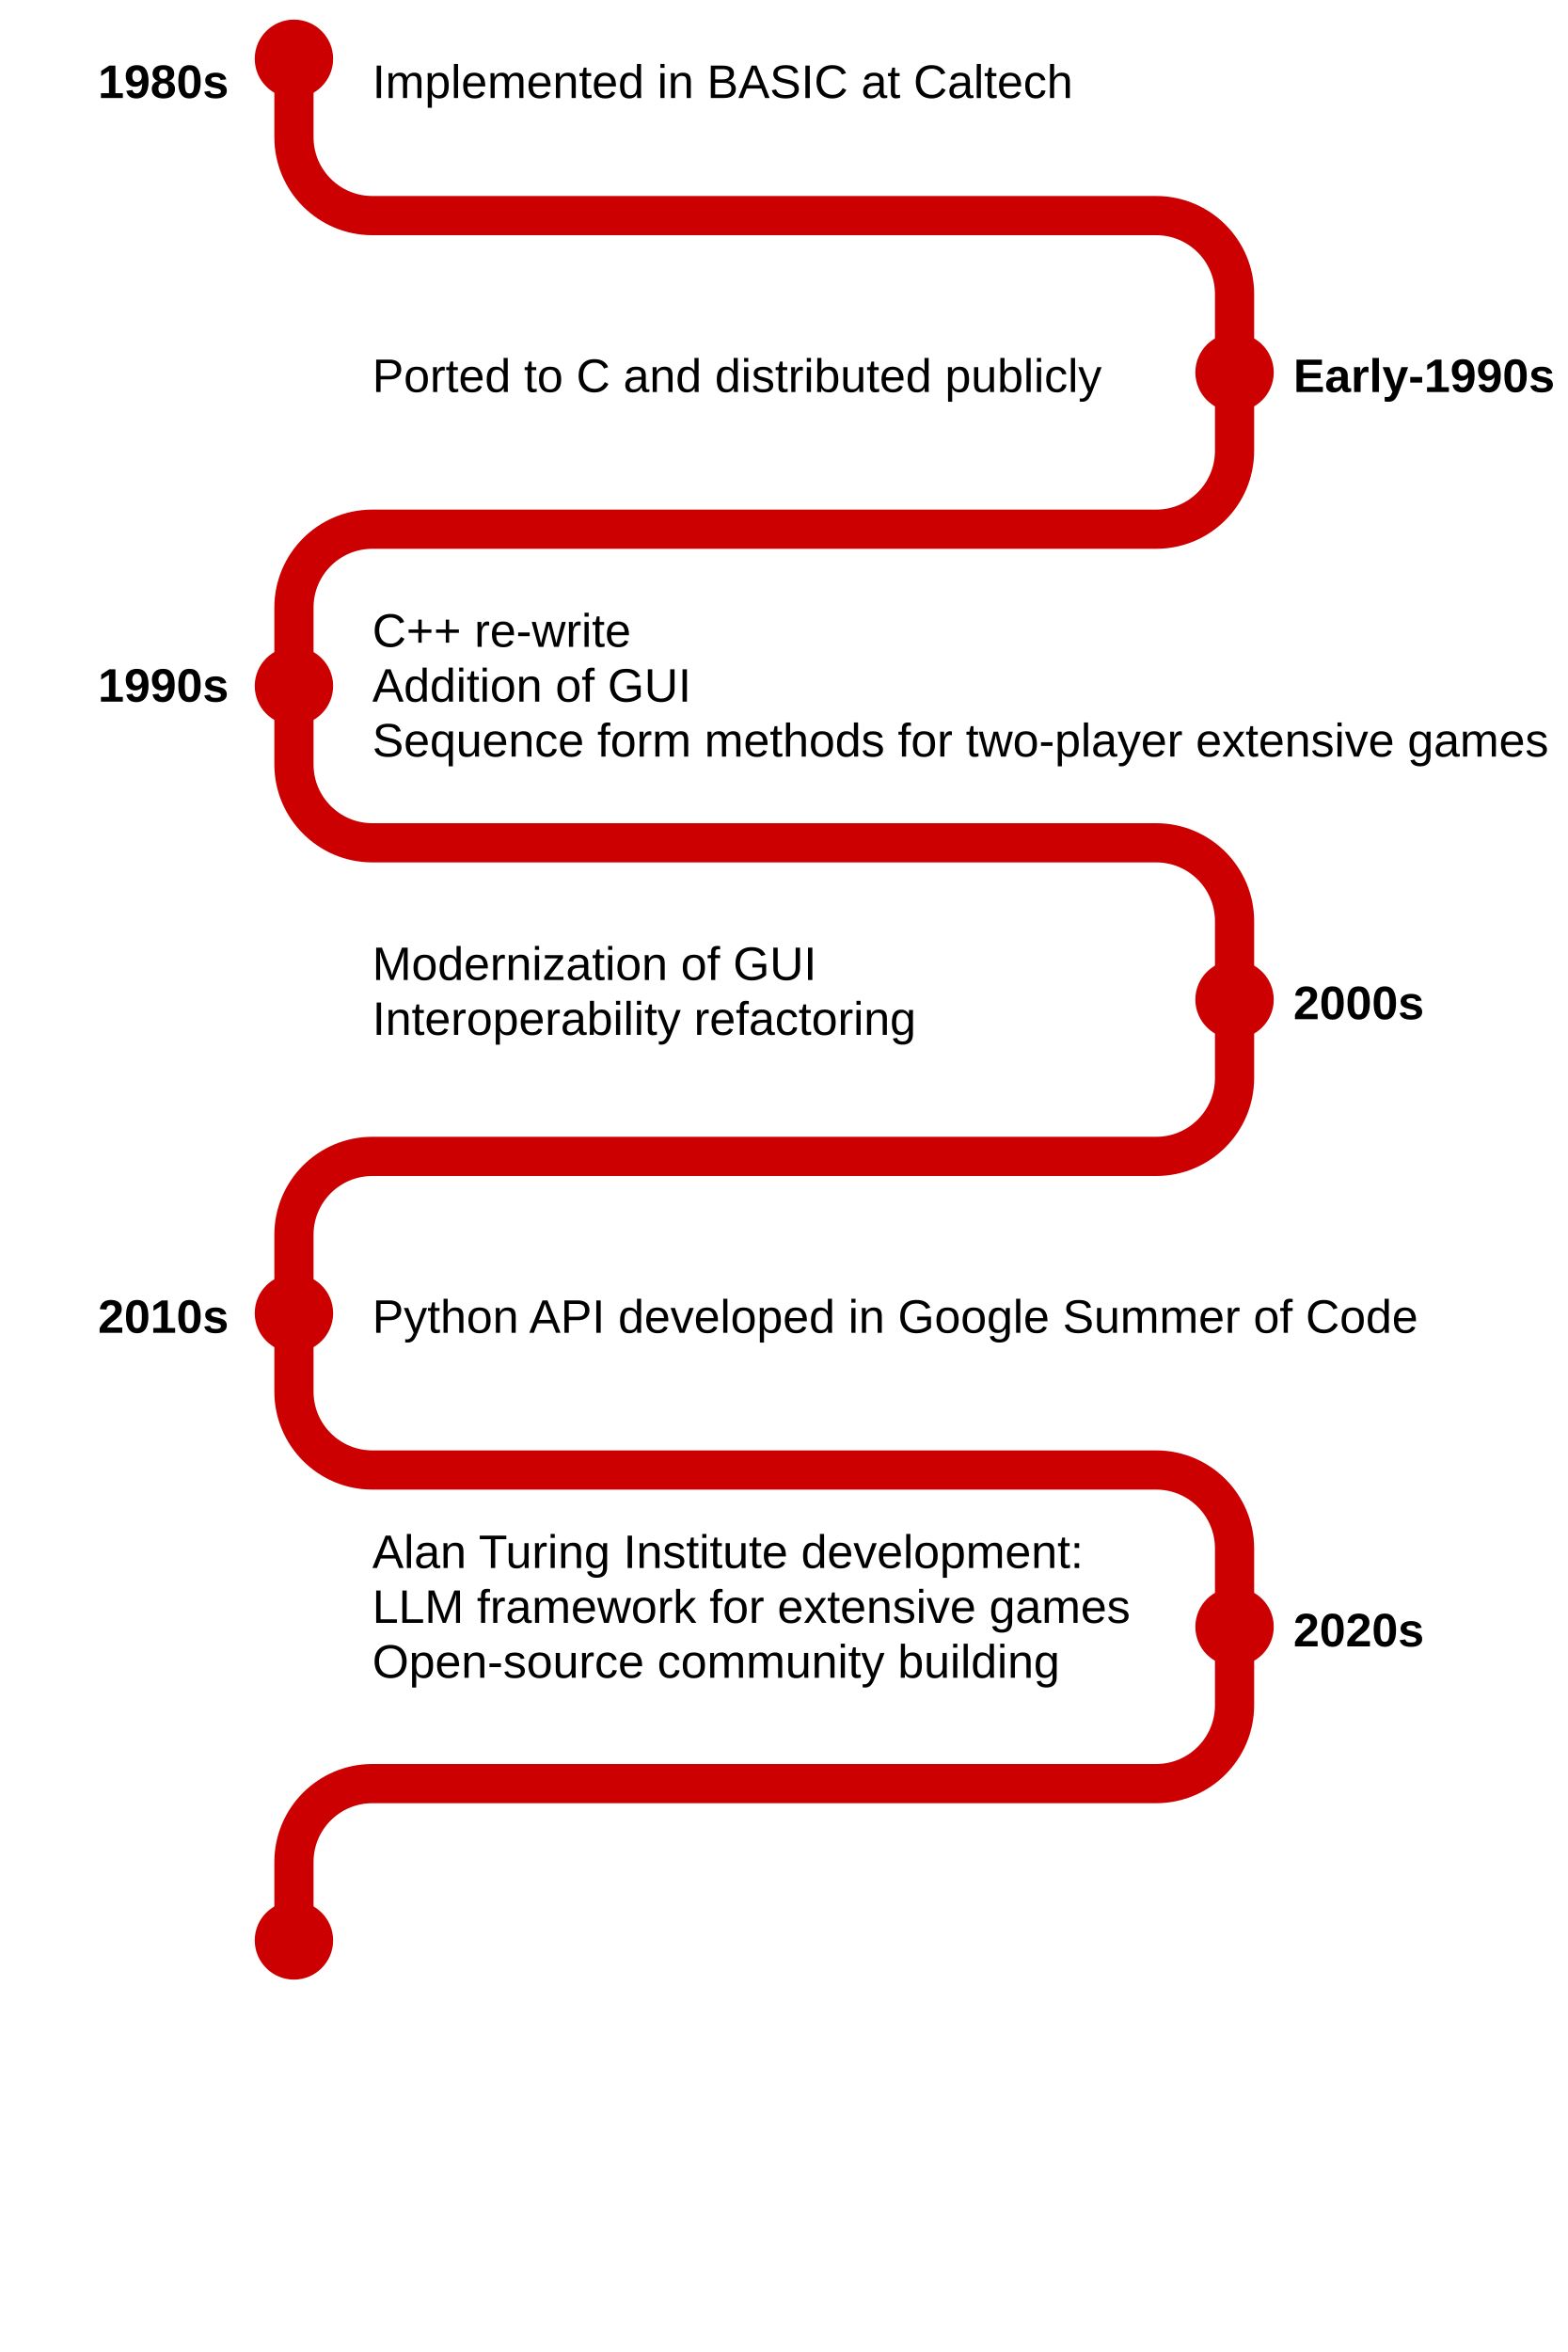
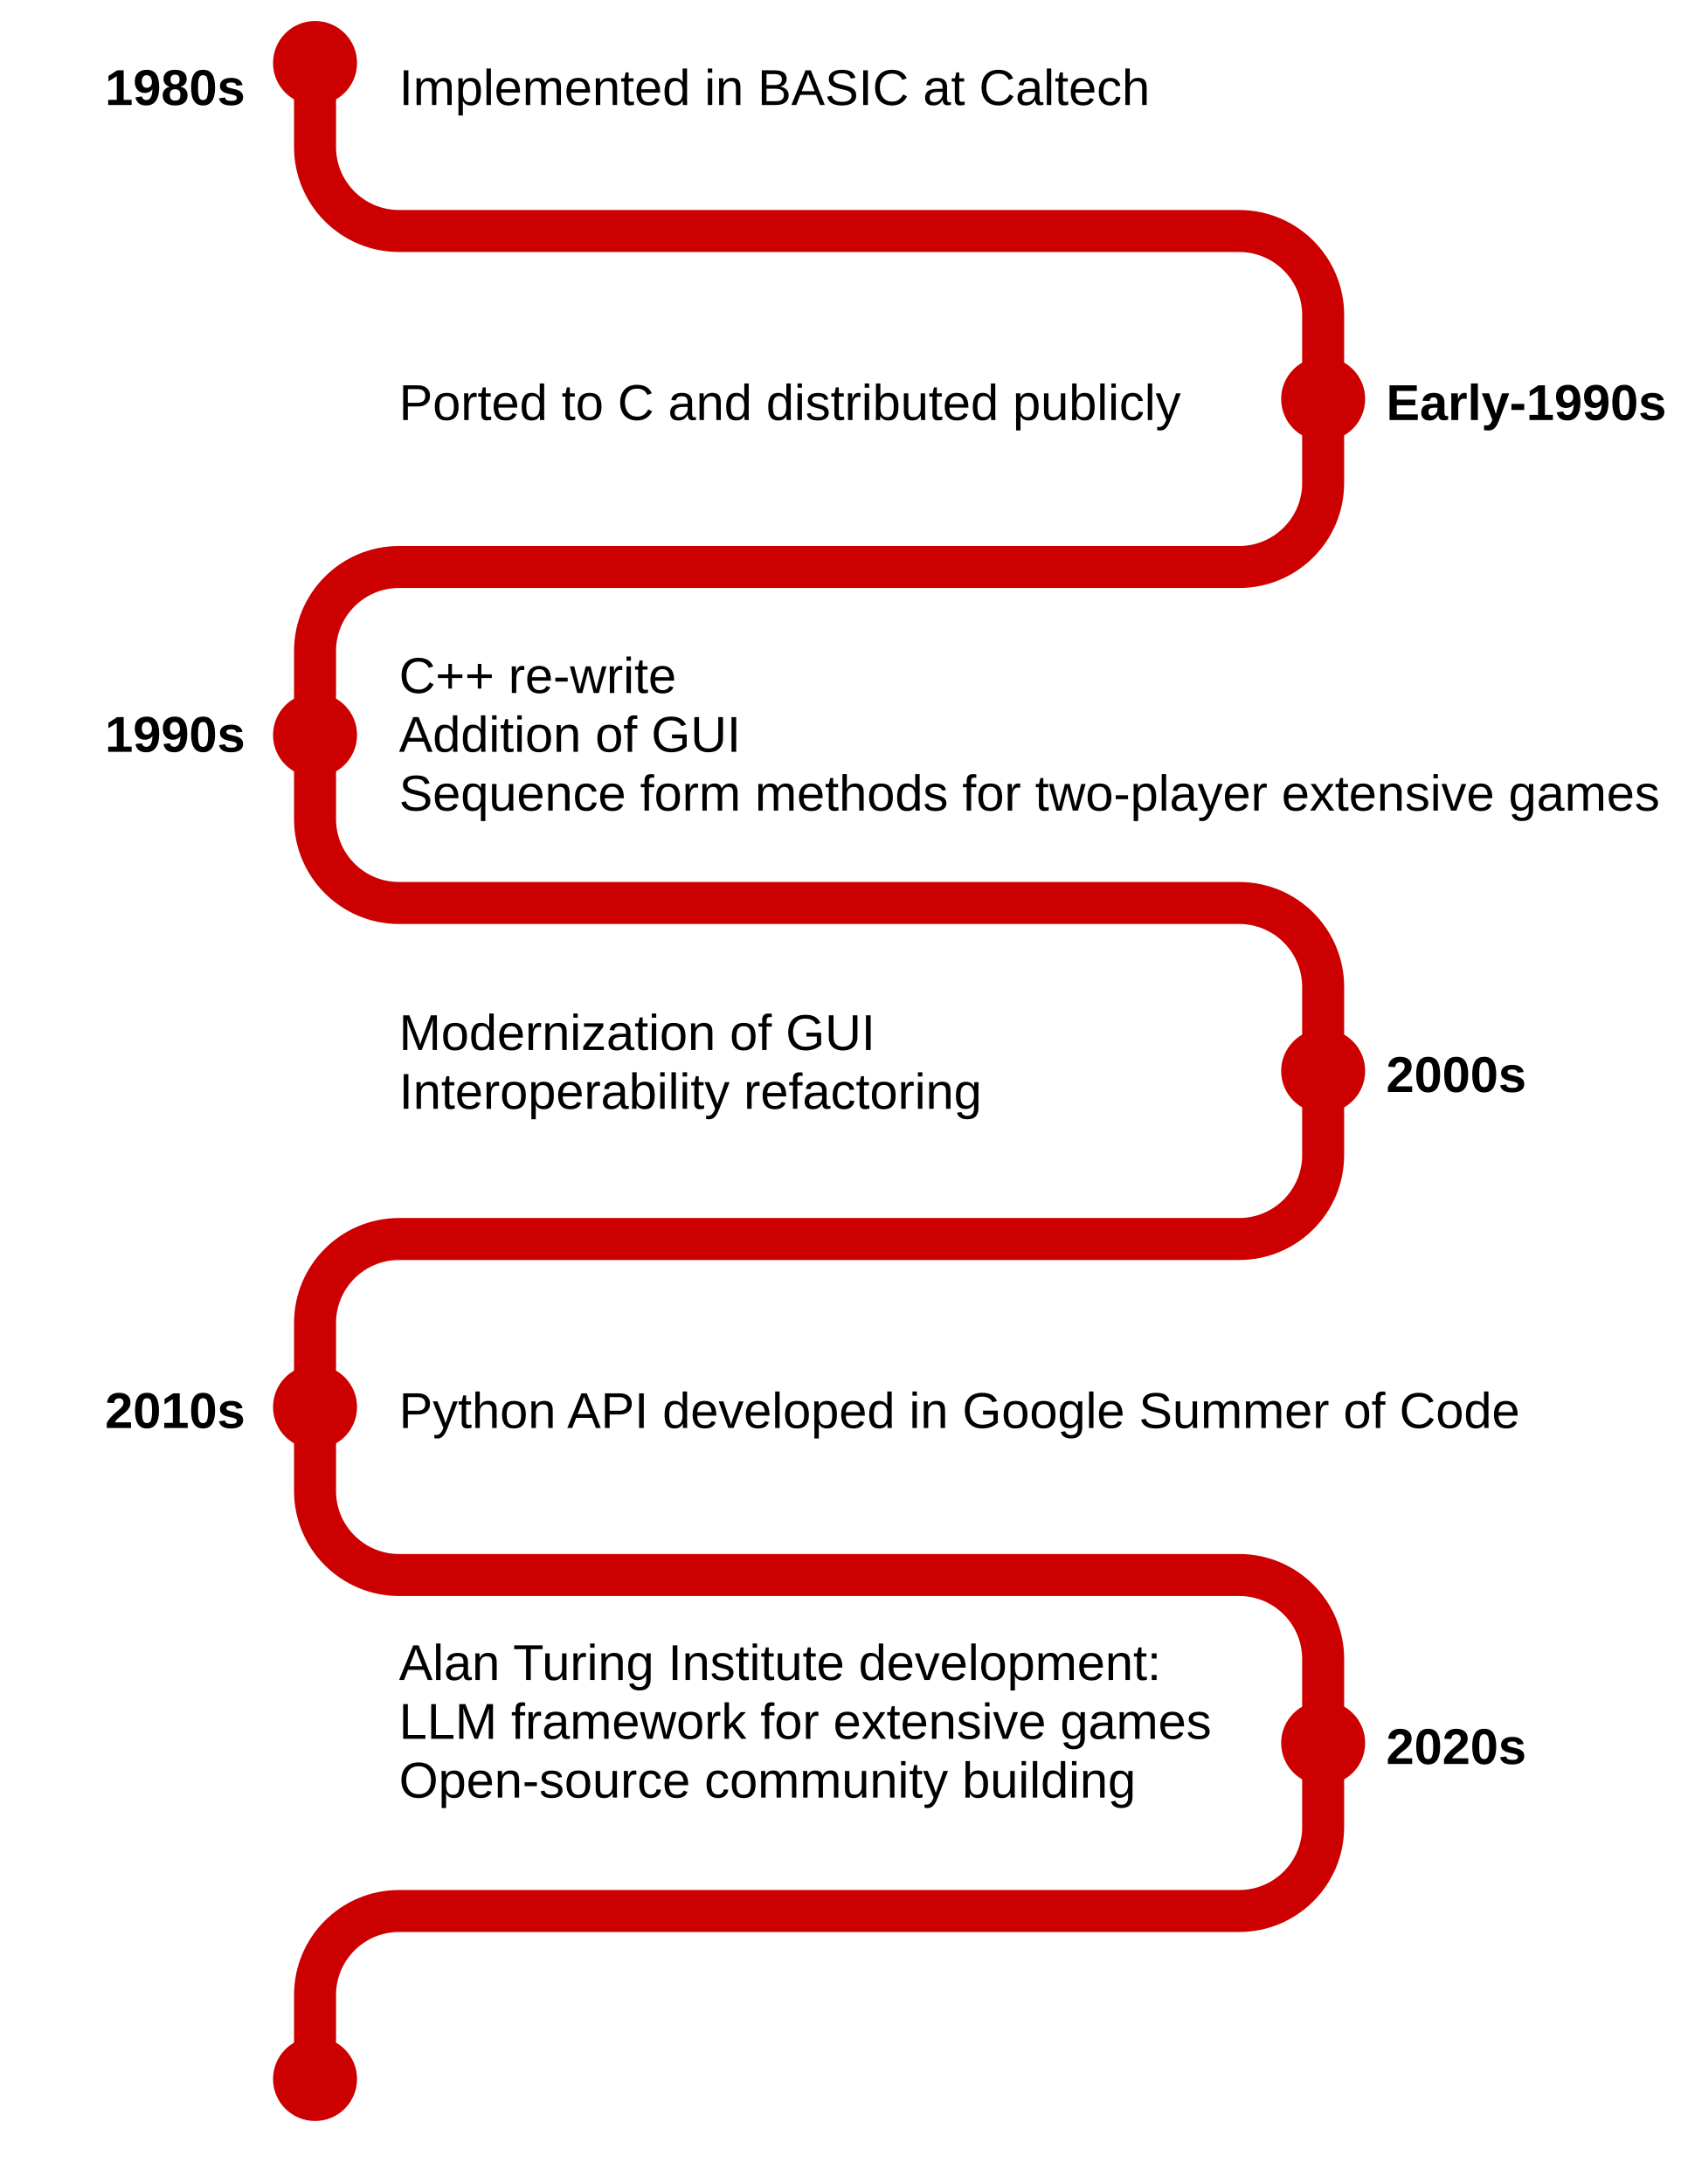
- <svg xmlns="http://www.w3.org/2000/svg" width="800" height="1200" viewBox="0 0 800 1200">
+ <svg xmlns="http://www.w3.org/2000/svg" width="800" height="1040" viewBox="0 0 800 1040">
  <rect width="100%" height="100%" fill="none" />
  <path d="M150,30             v40             a40,40 0 0 0 40,40             h400             a40,40 0 0 1 40,40             v80             a40,40 0 0 1 -40,40             H190             a40,40 0 0 0 -40,40             v80             a40,40 0 0 0 40,40             h400             a40,40 0 0 1 40,40             v80             a40,40 0 0 1 -40,40             H190             a40,40 0 0 0 -40,40             v80             a40,40 0 0 0 40,40             h400             a40,40 0 0 1 40,40             v80             a40,40 0 0 1 -40,40             H190             a40,40 0 0 0 -40,40             v40" stroke="#cc0000" stroke-width="20" fill="none" stroke-linecap="round" />
  <circle cx="150" cy="30" r="20" fill="#cc0000" />
  <circle cx="630" cy="190" r="20" fill="#cc0000" />
  <circle cx="150" cy="350" r="20" fill="#cc0000" />
  <circle cx="630" cy="510" r="20" fill="#cc0000" />
  <circle cx="150" cy="670" r="20" fill="#cc0000" />
  <circle cx="630" cy="830" r="20" fill="#cc0000" />
  <circle cx="150" cy="990" r="20" fill="#cc0000" />
  <text x="50" y="50" font-family="Arial" font-size="24" font-weight="bold" fill="black">
    1980s
  </text>
  <text x="190" y="50" font-family="Arial" font-size="24" font-weight="normal" fill="black">
    Implemented in BASIC at Caltech
  </text>
  <text x="660" y="200" font-family="Arial" font-size="24" font-weight="bold" fill="black">
    Early-1990s
  </text>
  <text x="190" y="200" font-family="Arial" font-size="24" font-weight="normal" fill="black">
    Ported to C and distributed publicly
  </text>
  <text x="50" y="358" font-family="Arial" font-size="24" font-weight="bold" fill="black">
    1990s
  </text>
  <text x="190" y="330" font-family="Arial" font-size="24" font-weight="normal" fill="black">
    C++ re-write
    <tspan x="190" y="358">Addition of GUI</tspan>
    <tspan x="190" y="386">Sequence form methods for two-player extensive games</tspan>
  </text>
  <text x="660" y="520" font-family="Arial" font-size="24" font-weight="bold" fill="black">
    2000s
  </text>
  <text x="190" y="500" font-family="Arial" font-size="24" font-weight="normal" fill="black">
    Modernization of GUI
    <tspan x="190" y="528">Interoperability refactoring</tspan>
  </text>
  <text x="50" y="680" font-family="Arial" font-size="24" font-weight="bold" fill="black">
    2010s
  </text>
  <text x="190" y="680" font-family="Arial" font-size="24" font-weight="normal" fill="black">
    Python API developed in Google Summer of Code
  </text>
  <text x="660" y="840" font-family="Arial" font-size="24" font-weight="bold" fill="black">
    2020s
  </text>
  <text x="190" y="800" font-family="Arial" font-size="24" font-weight="normal" fill="black">
    Alan Turing Institute development:
    <tspan x="190" y="828">LLM framework for extensive games</tspan>
    <tspan x="190" y="856">Open-source community building</tspan>
  </text>
</svg>
